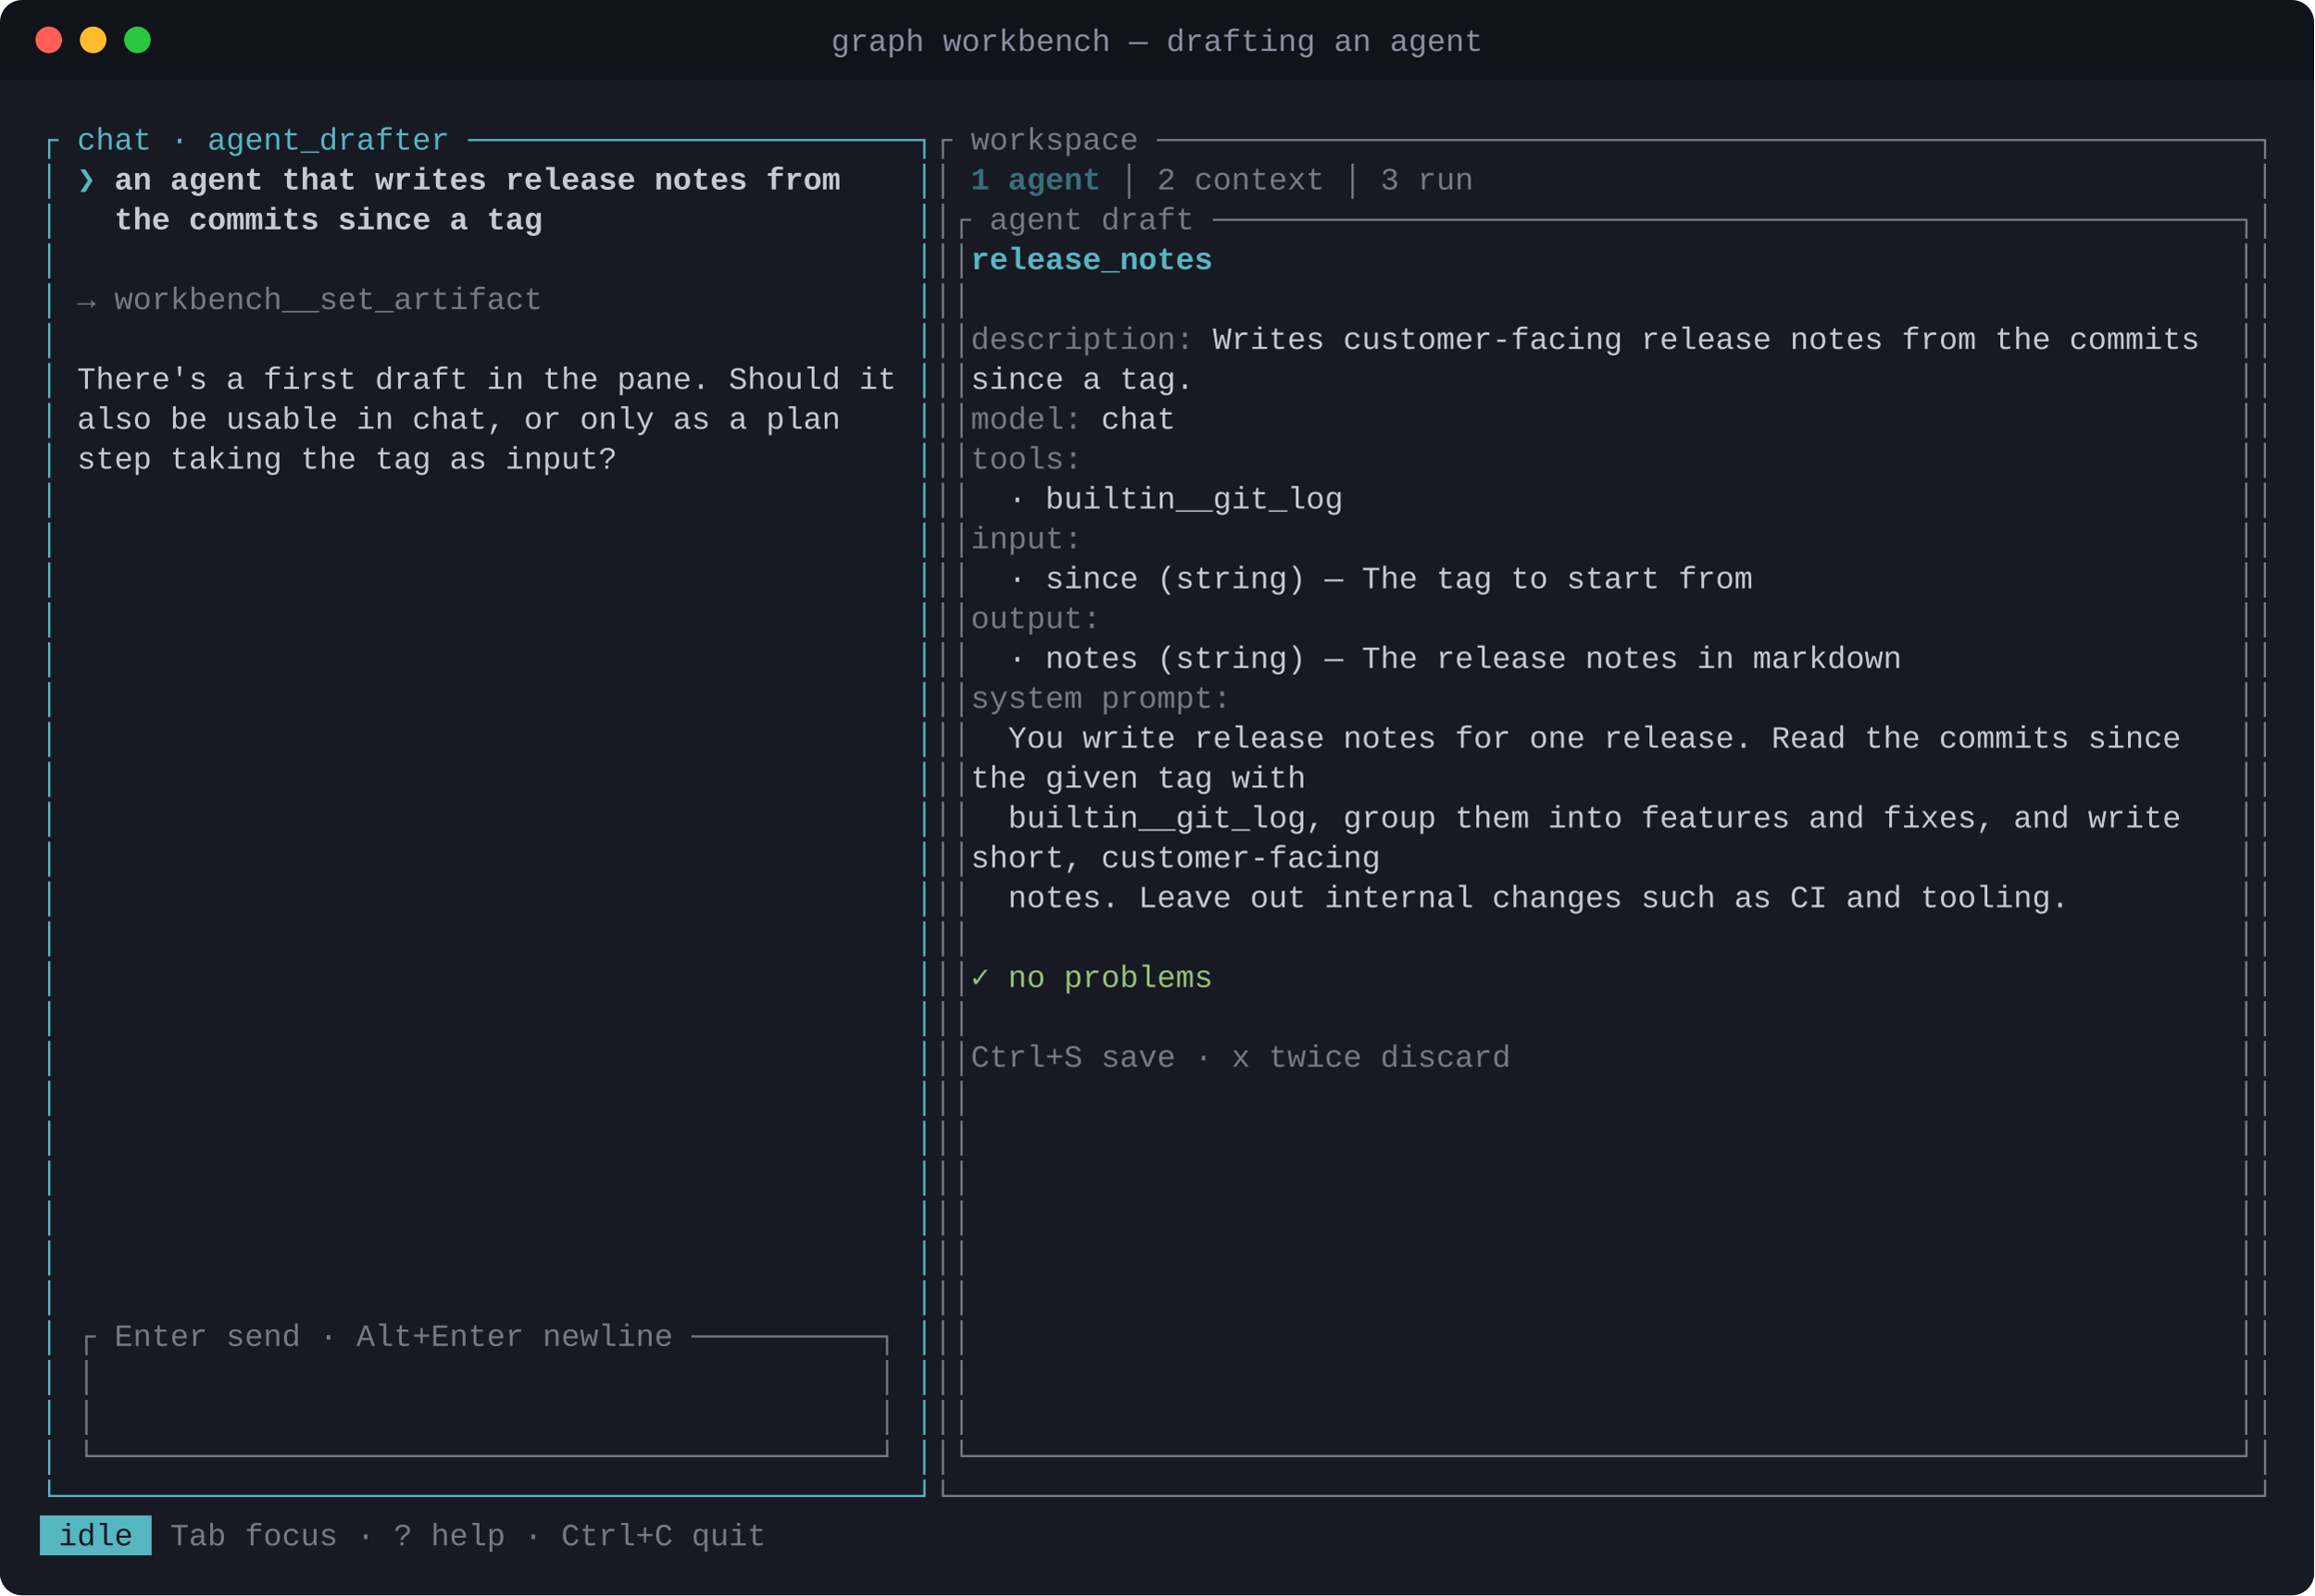
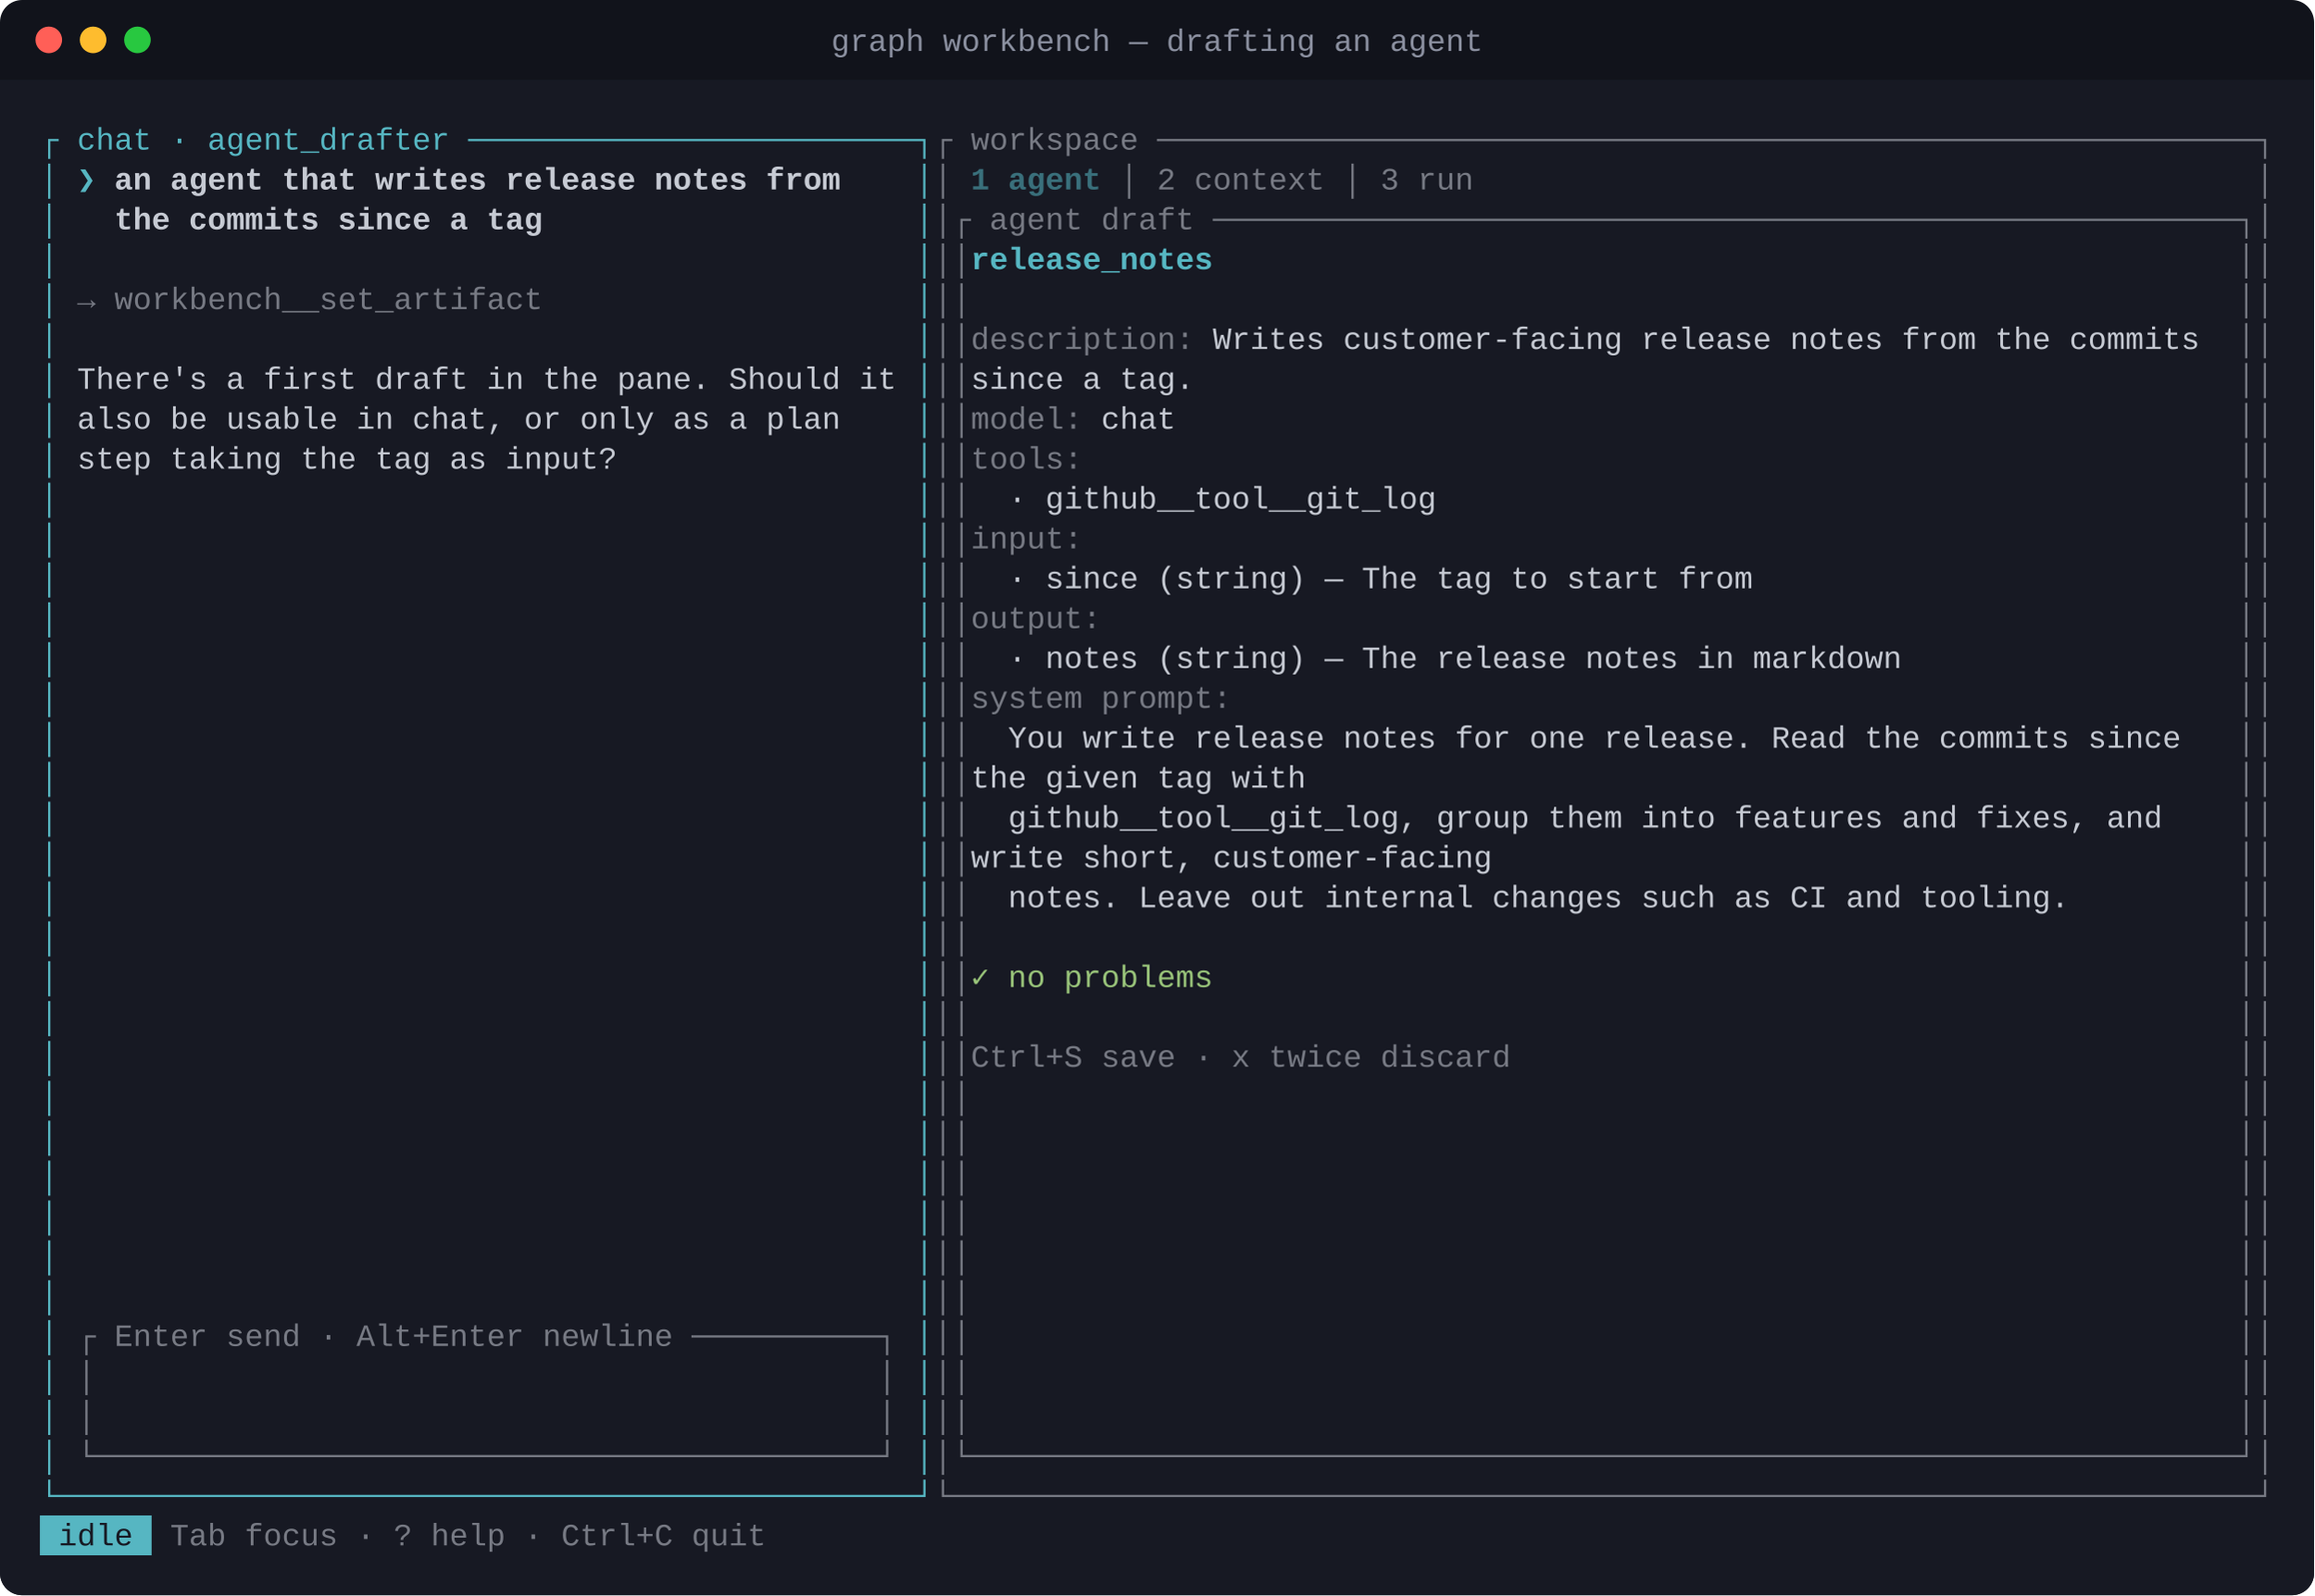
<svg xmlns="http://www.w3.org/2000/svg" width="1044" height="720" viewBox="0 0 1044 720" xml:space="preserve" font-family="ui-monospace, SFMono-Regular, Menlo, Consolas, 'Liberation Mono', monospace" font-size="14px">
  <rect width="1044" height="720" rx="10" fill="#11131b" />
  <rect y="36" width="1044" height="674" fill="#171923" />
  <rect y="700" width="1044" height="20" rx="10" fill="#171923" />
  <circle cx="22" cy="18" r="6" fill="#ff5f57" />
  <circle cx="42" cy="18" r="6" fill="#febc2e" />
  <circle cx="62" cy="18" r="6" fill="#28c840" />
  <text x="522" y="23" fill="#8b90a0" text-anchor="middle">graph workbench — drafting an agent</text>
  <rect x="18.0" y="684.0" width="50.4" height="18" fill="#56b6c2" />
  <text x="18.0" y="67.5" textLength="8.4" lengthAdjust="spacingAndGlyphs" fill="#56b6c2">┌</text>
  <text x="34.8" y="67.5" textLength="33.6" lengthAdjust="spacingAndGlyphs" fill="#56b6c2">chat</text>
  <text x="76.8" y="67.5" textLength="8.4" lengthAdjust="spacingAndGlyphs" fill="#56b6c2">·</text>
  <text x="93.6" y="67.5" textLength="109.2" lengthAdjust="spacingAndGlyphs" fill="#56b6c2">agent_drafter</text>
  <text x="211.2" y="67.5" textLength="210.0" lengthAdjust="spacingAndGlyphs" fill="#56b6c2">────────────────────────┐</text>
  <text x="421.2" y="67.5" textLength="8.4" lengthAdjust="spacingAndGlyphs" fill="#c6cad3" opacity="0.55">┌</text>
  <text x="438.0" y="67.5" textLength="75.6" lengthAdjust="spacingAndGlyphs" fill="#c6cad3" opacity="0.55">workspace</text>
  <text x="522.0" y="67.5" textLength="504.0" lengthAdjust="spacingAndGlyphs" fill="#c6cad3" opacity="0.55">───────────────────────────────────────────────────────────┐</text>
  <text x="18.0" y="85.5" textLength="8.4" lengthAdjust="spacingAndGlyphs" fill="#56b6c2">│</text>
  <text x="34.8" y="85.5" textLength="8.4" lengthAdjust="spacingAndGlyphs" fill="#56b6c2">❯</text>
  <text x="51.6" y="85.5" textLength="16.8" lengthAdjust="spacingAndGlyphs" fill="#c6cad3" font-weight="600">an</text>
  <text x="76.8" y="85.5" textLength="42.0" lengthAdjust="spacingAndGlyphs" fill="#c6cad3" font-weight="600">agent</text>
  <text x="127.2" y="85.5" textLength="33.6" lengthAdjust="spacingAndGlyphs" fill="#c6cad3" font-weight="600">that</text>
  <text x="169.2" y="85.5" textLength="50.4" lengthAdjust="spacingAndGlyphs" fill="#c6cad3" font-weight="600">writes</text>
  <text x="228.0" y="85.5" textLength="58.8" lengthAdjust="spacingAndGlyphs" fill="#c6cad3" font-weight="600">release</text>
  <text x="295.2" y="85.5" textLength="42.0" lengthAdjust="spacingAndGlyphs" fill="#c6cad3" font-weight="600">notes</text>
  <text x="345.6" y="85.5" textLength="33.6" lengthAdjust="spacingAndGlyphs" fill="#c6cad3" font-weight="600">from</text>
  <text x="412.8" y="85.5" textLength="8.4" lengthAdjust="spacingAndGlyphs" fill="#56b6c2">│</text>
  <text x="421.2" y="85.5" textLength="8.4" lengthAdjust="spacingAndGlyphs" fill="#c6cad3" opacity="0.55">│</text>
  <text x="438.0" y="85.5" textLength="8.4" lengthAdjust="spacingAndGlyphs" fill="#56b6c2" font-weight="600" opacity="0.55">1</text>
  <text x="454.8" y="85.5" textLength="42.0" lengthAdjust="spacingAndGlyphs" fill="#56b6c2" font-weight="600" opacity="0.55">agent</text>
  <text x="505.2" y="85.5" textLength="8.4" lengthAdjust="spacingAndGlyphs" fill="#c6cad3" opacity="0.55">│</text>
  <text x="522.0" y="85.5" textLength="8.4" lengthAdjust="spacingAndGlyphs" fill="#c6cad3" opacity="0.55">2</text>
  <text x="538.8" y="85.5" textLength="58.8" lengthAdjust="spacingAndGlyphs" fill="#c6cad3" opacity="0.55">context</text>
  <text x="606.0" y="85.5" textLength="8.4" lengthAdjust="spacingAndGlyphs" fill="#c6cad3" opacity="0.55">│</text>
  <text x="622.8" y="85.5" textLength="8.4" lengthAdjust="spacingAndGlyphs" fill="#c6cad3" opacity="0.55">3</text>
  <text x="639.6" y="85.5" textLength="25.2" lengthAdjust="spacingAndGlyphs" fill="#c6cad3" opacity="0.55">run</text>
  <text x="1017.6" y="85.5" textLength="8.4" lengthAdjust="spacingAndGlyphs" fill="#c6cad3" opacity="0.55">│</text>
  <text x="18.0" y="103.5" textLength="8.4" lengthAdjust="spacingAndGlyphs" fill="#56b6c2">│</text>
  <text x="51.6" y="103.5" textLength="25.2" lengthAdjust="spacingAndGlyphs" fill="#c6cad3" font-weight="600">the</text>
  <text x="85.2" y="103.5" textLength="58.8" lengthAdjust="spacingAndGlyphs" fill="#c6cad3" font-weight="600">commits</text>
  <text x="152.4" y="103.5" textLength="42.0" lengthAdjust="spacingAndGlyphs" fill="#c6cad3" font-weight="600">since</text>
  <text x="202.8" y="103.5" textLength="8.4" lengthAdjust="spacingAndGlyphs" fill="#c6cad3" font-weight="600">a</text>
  <text x="219.6" y="103.5" textLength="25.2" lengthAdjust="spacingAndGlyphs" fill="#c6cad3" font-weight="600">tag</text>
  <text x="412.8" y="103.5" textLength="8.4" lengthAdjust="spacingAndGlyphs" fill="#56b6c2">│</text>
  <text x="421.2" y="103.5" textLength="16.8" lengthAdjust="spacingAndGlyphs" fill="#c6cad3" opacity="0.55">│┌</text>
  <text x="446.4" y="103.5" textLength="42.0" lengthAdjust="spacingAndGlyphs" fill="#c6cad3" opacity="0.55">agent</text>
  <text x="496.8" y="103.5" textLength="42.0" lengthAdjust="spacingAndGlyphs" fill="#c6cad3" opacity="0.55">draft</text>
  <text x="547.2" y="103.5" textLength="478.8" lengthAdjust="spacingAndGlyphs" fill="#c6cad3" opacity="0.55">───────────────────────────────────────────────────────┐│</text>
  <text x="18.0" y="121.5" textLength="8.4" lengthAdjust="spacingAndGlyphs" fill="#56b6c2">│</text>
  <text x="412.8" y="121.5" textLength="8.4" lengthAdjust="spacingAndGlyphs" fill="#56b6c2">│</text>
  <text x="421.2" y="121.5" textLength="16.8" lengthAdjust="spacingAndGlyphs" fill="#c6cad3" opacity="0.55">││</text>
  <text x="438.0" y="121.5" textLength="109.2" lengthAdjust="spacingAndGlyphs" fill="#56b6c2" font-weight="600">release_notes</text>
  <text x="1009.2" y="121.5" textLength="16.8" lengthAdjust="spacingAndGlyphs" fill="#c6cad3" opacity="0.55">││</text>
  <text x="18.0" y="139.5" textLength="8.4" lengthAdjust="spacingAndGlyphs" fill="#56b6c2">│</text>
  <text x="34.8" y="139.5" textLength="8.4" lengthAdjust="spacingAndGlyphs" fill="#c6cad3" opacity="0.55">→</text>
  <text x="51.6" y="139.5" textLength="193.2" lengthAdjust="spacingAndGlyphs" fill="#c6cad3" opacity="0.55">workbench__set_artifact</text>
  <text x="412.8" y="139.5" textLength="8.4" lengthAdjust="spacingAndGlyphs" fill="#56b6c2">│</text>
  <text x="421.2" y="139.5" textLength="16.8" lengthAdjust="spacingAndGlyphs" fill="#c6cad3" opacity="0.55">││</text>
  <text x="1009.2" y="139.5" textLength="16.8" lengthAdjust="spacingAndGlyphs" fill="#c6cad3" opacity="0.55">││</text>
  <text x="18.0" y="157.5" textLength="8.4" lengthAdjust="spacingAndGlyphs" fill="#56b6c2">│</text>
  <text x="412.8" y="157.5" textLength="8.4" lengthAdjust="spacingAndGlyphs" fill="#56b6c2">│</text>
  <text x="421.2" y="157.5" textLength="117.6" lengthAdjust="spacingAndGlyphs" fill="#c6cad3" opacity="0.55">││description:</text>
  <text x="547.2" y="157.5" textLength="50.4" lengthAdjust="spacingAndGlyphs" fill="#c6cad3">Writes</text>
  <text x="606.0" y="157.5" textLength="126.0" lengthAdjust="spacingAndGlyphs" fill="#c6cad3">customer-facing</text>
  <text x="740.4" y="157.5" textLength="58.8" lengthAdjust="spacingAndGlyphs" fill="#c6cad3">release</text>
  <text x="807.6" y="157.5" textLength="42.0" lengthAdjust="spacingAndGlyphs" fill="#c6cad3">notes</text>
  <text x="858.0" y="157.5" textLength="33.6" lengthAdjust="spacingAndGlyphs" fill="#c6cad3">from</text>
  <text x="900.0" y="157.5" textLength="25.2" lengthAdjust="spacingAndGlyphs" fill="#c6cad3">the</text>
  <text x="933.6" y="157.5" textLength="58.8" lengthAdjust="spacingAndGlyphs" fill="#c6cad3">commits</text>
  <text x="1009.2" y="157.5" textLength="16.8" lengthAdjust="spacingAndGlyphs" fill="#c6cad3" opacity="0.55">││</text>
  <text x="18.0" y="175.5" textLength="8.4" lengthAdjust="spacingAndGlyphs" fill="#56b6c2">│</text>
  <text x="34.8" y="175.5" textLength="58.8" lengthAdjust="spacingAndGlyphs" fill="#c6cad3">There's</text>
  <text x="102.0" y="175.5" textLength="8.4" lengthAdjust="spacingAndGlyphs" fill="#c6cad3">a</text>
  <text x="118.8" y="175.5" textLength="42.0" lengthAdjust="spacingAndGlyphs" fill="#c6cad3">first</text>
  <text x="169.2" y="175.5" textLength="42.0" lengthAdjust="spacingAndGlyphs" fill="#c6cad3">draft</text>
  <text x="219.6" y="175.5" textLength="16.8" lengthAdjust="spacingAndGlyphs" fill="#c6cad3">in</text>
  <text x="244.8" y="175.5" textLength="25.2" lengthAdjust="spacingAndGlyphs" fill="#c6cad3">the</text>
  <text x="278.4" y="175.5" textLength="42.0" lengthAdjust="spacingAndGlyphs" fill="#c6cad3">pane.</text>
  <text x="328.8" y="175.5" textLength="50.4" lengthAdjust="spacingAndGlyphs" fill="#c6cad3">Should</text>
  <text x="387.6" y="175.5" textLength="16.8" lengthAdjust="spacingAndGlyphs" fill="#c6cad3">it</text>
  <text x="412.8" y="175.5" textLength="8.4" lengthAdjust="spacingAndGlyphs" fill="#56b6c2">│</text>
  <text x="421.2" y="175.5" textLength="16.8" lengthAdjust="spacingAndGlyphs" fill="#c6cad3" opacity="0.55">││</text>
  <text x="438.0" y="175.5" textLength="42.0" lengthAdjust="spacingAndGlyphs" fill="#c6cad3">since</text>
  <text x="488.4" y="175.5" textLength="8.4" lengthAdjust="spacingAndGlyphs" fill="#c6cad3">a</text>
  <text x="505.2" y="175.5" textLength="33.6" lengthAdjust="spacingAndGlyphs" fill="#c6cad3">tag.</text>
  <text x="1009.2" y="175.5" textLength="16.8" lengthAdjust="spacingAndGlyphs" fill="#c6cad3" opacity="0.55">││</text>
  <text x="18.0" y="193.5" textLength="8.4" lengthAdjust="spacingAndGlyphs" fill="#56b6c2">│</text>
  <text x="34.8" y="193.5" textLength="33.6" lengthAdjust="spacingAndGlyphs" fill="#c6cad3">also</text>
  <text x="76.8" y="193.5" textLength="16.8" lengthAdjust="spacingAndGlyphs" fill="#c6cad3">be</text>
  <text x="102.0" y="193.5" textLength="50.4" lengthAdjust="spacingAndGlyphs" fill="#c6cad3">usable</text>
  <text x="160.8" y="193.5" textLength="16.8" lengthAdjust="spacingAndGlyphs" fill="#c6cad3">in</text>
  <text x="186.0" y="193.5" textLength="42.0" lengthAdjust="spacingAndGlyphs" fill="#c6cad3">chat,</text>
  <text x="236.4" y="193.5" textLength="16.8" lengthAdjust="spacingAndGlyphs" fill="#c6cad3">or</text>
  <text x="261.6" y="193.5" textLength="33.6" lengthAdjust="spacingAndGlyphs" fill="#c6cad3">only</text>
  <text x="303.6" y="193.5" textLength="16.8" lengthAdjust="spacingAndGlyphs" fill="#c6cad3">as</text>
  <text x="328.8" y="193.5" textLength="8.4" lengthAdjust="spacingAndGlyphs" fill="#c6cad3">a</text>
  <text x="345.6" y="193.5" textLength="33.6" lengthAdjust="spacingAndGlyphs" fill="#c6cad3">plan</text>
  <text x="412.8" y="193.5" textLength="8.4" lengthAdjust="spacingAndGlyphs" fill="#56b6c2">│</text>
  <text x="421.2" y="193.5" textLength="67.2" lengthAdjust="spacingAndGlyphs" fill="#c6cad3" opacity="0.55">││model:</text>
  <text x="496.8" y="193.5" textLength="33.6" lengthAdjust="spacingAndGlyphs" fill="#c6cad3">chat</text>
  <text x="1009.2" y="193.5" textLength="16.8" lengthAdjust="spacingAndGlyphs" fill="#c6cad3" opacity="0.55">││</text>
  <text x="18.0" y="211.5" textLength="8.4" lengthAdjust="spacingAndGlyphs" fill="#56b6c2">│</text>
  <text x="34.8" y="211.5" textLength="33.6" lengthAdjust="spacingAndGlyphs" fill="#c6cad3">step</text>
  <text x="76.8" y="211.5" textLength="50.4" lengthAdjust="spacingAndGlyphs" fill="#c6cad3">taking</text>
  <text x="135.6" y="211.5" textLength="25.2" lengthAdjust="spacingAndGlyphs" fill="#c6cad3">the</text>
  <text x="169.2" y="211.5" textLength="25.2" lengthAdjust="spacingAndGlyphs" fill="#c6cad3">tag</text>
  <text x="202.8" y="211.5" textLength="16.8" lengthAdjust="spacingAndGlyphs" fill="#c6cad3">as</text>
  <text x="228.0" y="211.5" textLength="50.4" lengthAdjust="spacingAndGlyphs" fill="#c6cad3">input?</text>
  <text x="412.8" y="211.5" textLength="8.4" lengthAdjust="spacingAndGlyphs" fill="#56b6c2">│</text>
  <text x="421.2" y="211.5" textLength="67.2" lengthAdjust="spacingAndGlyphs" fill="#c6cad3" opacity="0.55">││tools:</text>
  <text x="1009.2" y="211.5" textLength="16.8" lengthAdjust="spacingAndGlyphs" fill="#c6cad3" opacity="0.55">││</text>
  <text x="18.0" y="229.5" textLength="8.4" lengthAdjust="spacingAndGlyphs" fill="#56b6c2">│</text>
  <text x="412.8" y="229.5" textLength="8.4" lengthAdjust="spacingAndGlyphs" fill="#56b6c2">│</text>
  <text x="421.2" y="229.5" textLength="16.8" lengthAdjust="spacingAndGlyphs" fill="#c6cad3" opacity="0.55">││</text>
  <text x="454.8" y="229.5" textLength="8.4" lengthAdjust="spacingAndGlyphs" fill="#c6cad3">·</text>
-   <text x="471.6" y="229.5" textLength="134.4" lengthAdjust="spacingAndGlyphs" fill="#c6cad3">builtin__git_log</text>
+   <text x="471.6" y="229.5" textLength="176.4" lengthAdjust="spacingAndGlyphs" fill="#c6cad3">github__tool__git_log</text>
  <text x="1009.2" y="229.5" textLength="16.8" lengthAdjust="spacingAndGlyphs" fill="#c6cad3" opacity="0.55">││</text>
  <text x="18.0" y="247.5" textLength="8.4" lengthAdjust="spacingAndGlyphs" fill="#56b6c2">│</text>
  <text x="412.8" y="247.5" textLength="8.4" lengthAdjust="spacingAndGlyphs" fill="#56b6c2">│</text>
  <text x="421.2" y="247.5" textLength="67.2" lengthAdjust="spacingAndGlyphs" fill="#c6cad3" opacity="0.55">││input:</text>
  <text x="1009.2" y="247.5" textLength="16.8" lengthAdjust="spacingAndGlyphs" fill="#c6cad3" opacity="0.55">││</text>
  <text x="18.0" y="265.5" textLength="8.4" lengthAdjust="spacingAndGlyphs" fill="#56b6c2">│</text>
  <text x="412.8" y="265.5" textLength="8.4" lengthAdjust="spacingAndGlyphs" fill="#56b6c2">│</text>
  <text x="421.2" y="265.5" textLength="16.8" lengthAdjust="spacingAndGlyphs" fill="#c6cad3" opacity="0.55">││</text>
  <text x="454.8" y="265.5" textLength="8.4" lengthAdjust="spacingAndGlyphs" fill="#c6cad3">·</text>
  <text x="471.6" y="265.5" textLength="42.0" lengthAdjust="spacingAndGlyphs" fill="#c6cad3">since</text>
  <text x="522.0" y="265.5" textLength="67.2" lengthAdjust="spacingAndGlyphs" fill="#c6cad3">(string)</text>
  <text x="597.6" y="265.5" textLength="8.4" lengthAdjust="spacingAndGlyphs" fill="#c6cad3">—</text>
  <text x="614.4" y="265.5" textLength="25.2" lengthAdjust="spacingAndGlyphs" fill="#c6cad3">The</text>
  <text x="648.0" y="265.5" textLength="25.2" lengthAdjust="spacingAndGlyphs" fill="#c6cad3">tag</text>
  <text x="681.6" y="265.5" textLength="16.8" lengthAdjust="spacingAndGlyphs" fill="#c6cad3">to</text>
  <text x="706.8" y="265.5" textLength="42.0" lengthAdjust="spacingAndGlyphs" fill="#c6cad3">start</text>
  <text x="757.2" y="265.5" textLength="33.6" lengthAdjust="spacingAndGlyphs" fill="#c6cad3">from</text>
  <text x="1009.2" y="265.5" textLength="16.8" lengthAdjust="spacingAndGlyphs" fill="#c6cad3" opacity="0.55">││</text>
  <text x="18.0" y="283.5" textLength="8.4" lengthAdjust="spacingAndGlyphs" fill="#56b6c2">│</text>
  <text x="412.8" y="283.5" textLength="8.4" lengthAdjust="spacingAndGlyphs" fill="#56b6c2">│</text>
  <text x="421.2" y="283.5" textLength="75.6" lengthAdjust="spacingAndGlyphs" fill="#c6cad3" opacity="0.55">││output:</text>
  <text x="1009.2" y="283.5" textLength="16.8" lengthAdjust="spacingAndGlyphs" fill="#c6cad3" opacity="0.55">││</text>
  <text x="18.0" y="301.5" textLength="8.4" lengthAdjust="spacingAndGlyphs" fill="#56b6c2">│</text>
  <text x="412.8" y="301.5" textLength="8.4" lengthAdjust="spacingAndGlyphs" fill="#56b6c2">│</text>
  <text x="421.2" y="301.5" textLength="16.8" lengthAdjust="spacingAndGlyphs" fill="#c6cad3" opacity="0.55">││</text>
  <text x="454.8" y="301.5" textLength="8.4" lengthAdjust="spacingAndGlyphs" fill="#c6cad3">·</text>
  <text x="471.6" y="301.5" textLength="42.0" lengthAdjust="spacingAndGlyphs" fill="#c6cad3">notes</text>
  <text x="522.0" y="301.5" textLength="67.2" lengthAdjust="spacingAndGlyphs" fill="#c6cad3">(string)</text>
  <text x="597.6" y="301.5" textLength="8.4" lengthAdjust="spacingAndGlyphs" fill="#c6cad3">—</text>
  <text x="614.4" y="301.5" textLength="25.2" lengthAdjust="spacingAndGlyphs" fill="#c6cad3">The</text>
  <text x="648.0" y="301.5" textLength="58.8" lengthAdjust="spacingAndGlyphs" fill="#c6cad3">release</text>
  <text x="715.2" y="301.5" textLength="42.0" lengthAdjust="spacingAndGlyphs" fill="#c6cad3">notes</text>
  <text x="765.6" y="301.5" textLength="16.8" lengthAdjust="spacingAndGlyphs" fill="#c6cad3">in</text>
  <text x="790.8" y="301.5" textLength="67.2" lengthAdjust="spacingAndGlyphs" fill="#c6cad3">markdown</text>
  <text x="1009.2" y="301.5" textLength="16.8" lengthAdjust="spacingAndGlyphs" fill="#c6cad3" opacity="0.55">││</text>
  <text x="18.0" y="319.5" textLength="8.4" lengthAdjust="spacingAndGlyphs" fill="#56b6c2">│</text>
  <text x="412.8" y="319.5" textLength="8.4" lengthAdjust="spacingAndGlyphs" fill="#56b6c2">│</text>
  <text x="421.2" y="319.5" textLength="67.2" lengthAdjust="spacingAndGlyphs" fill="#c6cad3" opacity="0.55">││system</text>
  <text x="496.8" y="319.5" textLength="58.8" lengthAdjust="spacingAndGlyphs" fill="#c6cad3" opacity="0.55">prompt:</text>
  <text x="1009.2" y="319.5" textLength="16.8" lengthAdjust="spacingAndGlyphs" fill="#c6cad3" opacity="0.55">││</text>
  <text x="18.0" y="337.5" textLength="8.4" lengthAdjust="spacingAndGlyphs" fill="#56b6c2">│</text>
  <text x="412.8" y="337.5" textLength="8.4" lengthAdjust="spacingAndGlyphs" fill="#56b6c2">│</text>
  <text x="421.2" y="337.5" textLength="16.8" lengthAdjust="spacingAndGlyphs" fill="#c6cad3" opacity="0.55">││</text>
  <text x="454.8" y="337.5" textLength="25.2" lengthAdjust="spacingAndGlyphs" fill="#c6cad3">You</text>
  <text x="488.4" y="337.5" textLength="42.0" lengthAdjust="spacingAndGlyphs" fill="#c6cad3">write</text>
  <text x="538.8" y="337.5" textLength="58.8" lengthAdjust="spacingAndGlyphs" fill="#c6cad3">release</text>
  <text x="606.0" y="337.5" textLength="42.0" lengthAdjust="spacingAndGlyphs" fill="#c6cad3">notes</text>
  <text x="656.4" y="337.5" textLength="25.2" lengthAdjust="spacingAndGlyphs" fill="#c6cad3">for</text>
  <text x="690.0" y="337.5" textLength="25.2" lengthAdjust="spacingAndGlyphs" fill="#c6cad3">one</text>
  <text x="723.6" y="337.5" textLength="67.2" lengthAdjust="spacingAndGlyphs" fill="#c6cad3">release.</text>
  <text x="799.2" y="337.5" textLength="33.6" lengthAdjust="spacingAndGlyphs" fill="#c6cad3">Read</text>
  <text x="841.2" y="337.5" textLength="25.2" lengthAdjust="spacingAndGlyphs" fill="#c6cad3">the</text>
  <text x="874.8" y="337.5" textLength="58.8" lengthAdjust="spacingAndGlyphs" fill="#c6cad3">commits</text>
  <text x="942.0" y="337.5" textLength="42.0" lengthAdjust="spacingAndGlyphs" fill="#c6cad3">since</text>
  <text x="1009.2" y="337.5" textLength="16.8" lengthAdjust="spacingAndGlyphs" fill="#c6cad3" opacity="0.55">││</text>
  <text x="18.0" y="355.5" textLength="8.4" lengthAdjust="spacingAndGlyphs" fill="#56b6c2">│</text>
  <text x="412.8" y="355.5" textLength="8.4" lengthAdjust="spacingAndGlyphs" fill="#56b6c2">│</text>
  <text x="421.2" y="355.5" textLength="16.8" lengthAdjust="spacingAndGlyphs" fill="#c6cad3" opacity="0.55">││</text>
  <text x="438.0" y="355.5" textLength="25.2" lengthAdjust="spacingAndGlyphs" fill="#c6cad3">the</text>
  <text x="471.6" y="355.5" textLength="42.0" lengthAdjust="spacingAndGlyphs" fill="#c6cad3">given</text>
  <text x="522.0" y="355.5" textLength="25.2" lengthAdjust="spacingAndGlyphs" fill="#c6cad3">tag</text>
  <text x="555.6" y="355.5" textLength="33.6" lengthAdjust="spacingAndGlyphs" fill="#c6cad3">with</text>
  <text x="1009.2" y="355.5" textLength="16.8" lengthAdjust="spacingAndGlyphs" fill="#c6cad3" opacity="0.55">││</text>
  <text x="18.0" y="373.5" textLength="8.4" lengthAdjust="spacingAndGlyphs" fill="#56b6c2">│</text>
  <text x="412.8" y="373.5" textLength="8.4" lengthAdjust="spacingAndGlyphs" fill="#56b6c2">│</text>
  <text x="421.2" y="373.5" textLength="16.8" lengthAdjust="spacingAndGlyphs" fill="#c6cad3" opacity="0.55">││</text>
-   <text x="454.8" y="373.5" textLength="142.8" lengthAdjust="spacingAndGlyphs" fill="#c6cad3">builtin__git_log,</text>
-   <text x="606.0" y="373.5" textLength="42.0" lengthAdjust="spacingAndGlyphs" fill="#c6cad3">group</text>
-   <text x="656.4" y="373.5" textLength="33.6" lengthAdjust="spacingAndGlyphs" fill="#c6cad3">them</text>
-   <text x="698.4" y="373.5" textLength="33.6" lengthAdjust="spacingAndGlyphs" fill="#c6cad3">into</text>
-   <text x="740.4" y="373.5" textLength="67.2" lengthAdjust="spacingAndGlyphs" fill="#c6cad3">features</text>
-   <text x="816.0" y="373.5" textLength="25.2" lengthAdjust="spacingAndGlyphs" fill="#c6cad3">and</text>
-   <text x="849.6" y="373.5" textLength="50.4" lengthAdjust="spacingAndGlyphs" fill="#c6cad3">fixes,</text>
-   <text x="908.4" y="373.5" textLength="25.2" lengthAdjust="spacingAndGlyphs" fill="#c6cad3">and</text>
-   <text x="942.0" y="373.5" textLength="42.0" lengthAdjust="spacingAndGlyphs" fill="#c6cad3">write</text>
+   <text x="454.8" y="373.5" textLength="184.8" lengthAdjust="spacingAndGlyphs" fill="#c6cad3">github__tool__git_log,</text>
+   <text x="648.0" y="373.5" textLength="42.0" lengthAdjust="spacingAndGlyphs" fill="#c6cad3">group</text>
+   <text x="698.4" y="373.5" textLength="33.6" lengthAdjust="spacingAndGlyphs" fill="#c6cad3">them</text>
+   <text x="740.4" y="373.5" textLength="33.6" lengthAdjust="spacingAndGlyphs" fill="#c6cad3">into</text>
+   <text x="782.4" y="373.5" textLength="67.2" lengthAdjust="spacingAndGlyphs" fill="#c6cad3">features</text>
+   <text x="858.0" y="373.5" textLength="25.2" lengthAdjust="spacingAndGlyphs" fill="#c6cad3">and</text>
+   <text x="891.6" y="373.5" textLength="50.4" lengthAdjust="spacingAndGlyphs" fill="#c6cad3">fixes,</text>
+   <text x="950.4" y="373.5" textLength="25.2" lengthAdjust="spacingAndGlyphs" fill="#c6cad3">and</text>
  <text x="1009.2" y="373.5" textLength="16.8" lengthAdjust="spacingAndGlyphs" fill="#c6cad3" opacity="0.55">││</text>
  <text x="18.0" y="391.5" textLength="8.4" lengthAdjust="spacingAndGlyphs" fill="#56b6c2">│</text>
  <text x="412.8" y="391.5" textLength="8.4" lengthAdjust="spacingAndGlyphs" fill="#56b6c2">│</text>
  <text x="421.2" y="391.5" textLength="16.8" lengthAdjust="spacingAndGlyphs" fill="#c6cad3" opacity="0.55">││</text>
-   <text x="438.0" y="391.5" textLength="50.4" lengthAdjust="spacingAndGlyphs" fill="#c6cad3">short,</text>
-   <text x="496.8" y="391.5" textLength="126.0" lengthAdjust="spacingAndGlyphs" fill="#c6cad3">customer-facing</text>
+   <text x="438.0" y="391.5" textLength="42.0" lengthAdjust="spacingAndGlyphs" fill="#c6cad3">write</text>
+   <text x="488.4" y="391.5" textLength="50.4" lengthAdjust="spacingAndGlyphs" fill="#c6cad3">short,</text>
+   <text x="547.2" y="391.5" textLength="126.0" lengthAdjust="spacingAndGlyphs" fill="#c6cad3">customer-facing</text>
  <text x="1009.2" y="391.5" textLength="16.8" lengthAdjust="spacingAndGlyphs" fill="#c6cad3" opacity="0.55">││</text>
  <text x="18.0" y="409.5" textLength="8.4" lengthAdjust="spacingAndGlyphs" fill="#56b6c2">│</text>
  <text x="412.8" y="409.5" textLength="8.4" lengthAdjust="spacingAndGlyphs" fill="#56b6c2">│</text>
  <text x="421.2" y="409.5" textLength="16.8" lengthAdjust="spacingAndGlyphs" fill="#c6cad3" opacity="0.55">││</text>
  <text x="454.8" y="409.5" textLength="50.4" lengthAdjust="spacingAndGlyphs" fill="#c6cad3">notes.</text>
  <text x="513.6" y="409.5" textLength="42.0" lengthAdjust="spacingAndGlyphs" fill="#c6cad3">Leave</text>
  <text x="564.0" y="409.5" textLength="25.2" lengthAdjust="spacingAndGlyphs" fill="#c6cad3">out</text>
  <text x="597.6" y="409.5" textLength="67.2" lengthAdjust="spacingAndGlyphs" fill="#c6cad3">internal</text>
  <text x="673.2" y="409.5" textLength="58.8" lengthAdjust="spacingAndGlyphs" fill="#c6cad3">changes</text>
  <text x="740.4" y="409.5" textLength="33.6" lengthAdjust="spacingAndGlyphs" fill="#c6cad3">such</text>
  <text x="782.4" y="409.5" textLength="16.8" lengthAdjust="spacingAndGlyphs" fill="#c6cad3">as</text>
  <text x="807.6" y="409.5" textLength="16.8" lengthAdjust="spacingAndGlyphs" fill="#c6cad3">CI</text>
  <text x="832.8" y="409.5" textLength="25.2" lengthAdjust="spacingAndGlyphs" fill="#c6cad3">and</text>
  <text x="866.4" y="409.5" textLength="67.2" lengthAdjust="spacingAndGlyphs" fill="#c6cad3">tooling.</text>
  <text x="1009.2" y="409.5" textLength="16.8" lengthAdjust="spacingAndGlyphs" fill="#c6cad3" opacity="0.55">││</text>
  <text x="18.0" y="427.5" textLength="8.4" lengthAdjust="spacingAndGlyphs" fill="#56b6c2">│</text>
  <text x="412.8" y="427.5" textLength="8.4" lengthAdjust="spacingAndGlyphs" fill="#56b6c2">│</text>
  <text x="421.2" y="427.5" textLength="16.8" lengthAdjust="spacingAndGlyphs" fill="#c6cad3" opacity="0.55">││</text>
  <text x="1009.2" y="427.5" textLength="16.8" lengthAdjust="spacingAndGlyphs" fill="#c6cad3" opacity="0.55">││</text>
  <text x="18.0" y="445.5" textLength="8.4" lengthAdjust="spacingAndGlyphs" fill="#56b6c2">│</text>
  <text x="412.8" y="445.5" textLength="8.4" lengthAdjust="spacingAndGlyphs" fill="#56b6c2">│</text>
  <text x="421.2" y="445.5" textLength="16.8" lengthAdjust="spacingAndGlyphs" fill="#c6cad3" opacity="0.55">││</text>
  <text x="438.0" y="445.5" textLength="8.4" lengthAdjust="spacingAndGlyphs" fill="#98c379">✓</text>
  <text x="454.8" y="445.5" textLength="16.8" lengthAdjust="spacingAndGlyphs" fill="#98c379">no</text>
  <text x="480.0" y="445.5" textLength="67.2" lengthAdjust="spacingAndGlyphs" fill="#98c379">problems</text>
  <text x="1009.2" y="445.5" textLength="16.8" lengthAdjust="spacingAndGlyphs" fill="#c6cad3" opacity="0.55">││</text>
  <text x="18.0" y="463.5" textLength="8.4" lengthAdjust="spacingAndGlyphs" fill="#56b6c2">│</text>
  <text x="412.8" y="463.5" textLength="8.4" lengthAdjust="spacingAndGlyphs" fill="#56b6c2">│</text>
  <text x="421.2" y="463.5" textLength="16.8" lengthAdjust="spacingAndGlyphs" fill="#c6cad3" opacity="0.55">││</text>
  <text x="1009.2" y="463.5" textLength="16.8" lengthAdjust="spacingAndGlyphs" fill="#c6cad3" opacity="0.55">││</text>
  <text x="18.0" y="481.5" textLength="8.4" lengthAdjust="spacingAndGlyphs" fill="#56b6c2">│</text>
  <text x="412.8" y="481.5" textLength="8.4" lengthAdjust="spacingAndGlyphs" fill="#56b6c2">│</text>
  <text x="421.2" y="481.5" textLength="67.2" lengthAdjust="spacingAndGlyphs" fill="#c6cad3" opacity="0.55">││Ctrl+S</text>
  <text x="496.8" y="481.5" textLength="33.6" lengthAdjust="spacingAndGlyphs" fill="#c6cad3" opacity="0.55">save</text>
  <text x="538.8" y="481.5" textLength="8.4" lengthAdjust="spacingAndGlyphs" fill="#c6cad3" opacity="0.55">·</text>
  <text x="555.6" y="481.5" textLength="8.4" lengthAdjust="spacingAndGlyphs" fill="#c6cad3" opacity="0.55">x</text>
  <text x="572.4" y="481.5" textLength="42.0" lengthAdjust="spacingAndGlyphs" fill="#c6cad3" opacity="0.55">twice</text>
  <text x="622.8" y="481.5" textLength="58.8" lengthAdjust="spacingAndGlyphs" fill="#c6cad3" opacity="0.55">discard</text>
  <text x="1009.2" y="481.5" textLength="16.8" lengthAdjust="spacingAndGlyphs" fill="#c6cad3" opacity="0.55">││</text>
  <text x="18.0" y="499.5" textLength="8.4" lengthAdjust="spacingAndGlyphs" fill="#56b6c2">│</text>
  <text x="412.8" y="499.5" textLength="8.4" lengthAdjust="spacingAndGlyphs" fill="#56b6c2">│</text>
  <text x="421.2" y="499.5" textLength="16.8" lengthAdjust="spacingAndGlyphs" fill="#c6cad3" opacity="0.55">││</text>
  <text x="1009.2" y="499.5" textLength="16.8" lengthAdjust="spacingAndGlyphs" fill="#c6cad3" opacity="0.55">││</text>
  <text x="18.0" y="517.5" textLength="8.4" lengthAdjust="spacingAndGlyphs" fill="#56b6c2">│</text>
  <text x="412.8" y="517.5" textLength="8.4" lengthAdjust="spacingAndGlyphs" fill="#56b6c2">│</text>
  <text x="421.2" y="517.5" textLength="16.8" lengthAdjust="spacingAndGlyphs" fill="#c6cad3" opacity="0.55">││</text>
  <text x="1009.2" y="517.5" textLength="16.8" lengthAdjust="spacingAndGlyphs" fill="#c6cad3" opacity="0.55">││</text>
  <text x="18.0" y="535.5" textLength="8.4" lengthAdjust="spacingAndGlyphs" fill="#56b6c2">│</text>
  <text x="412.8" y="535.5" textLength="8.4" lengthAdjust="spacingAndGlyphs" fill="#56b6c2">│</text>
  <text x="421.2" y="535.5" textLength="16.8" lengthAdjust="spacingAndGlyphs" fill="#c6cad3" opacity="0.55">││</text>
  <text x="1009.2" y="535.5" textLength="16.8" lengthAdjust="spacingAndGlyphs" fill="#c6cad3" opacity="0.55">││</text>
  <text x="18.0" y="553.5" textLength="8.4" lengthAdjust="spacingAndGlyphs" fill="#56b6c2">│</text>
  <text x="412.8" y="553.5" textLength="8.4" lengthAdjust="spacingAndGlyphs" fill="#56b6c2">│</text>
  <text x="421.2" y="553.5" textLength="16.8" lengthAdjust="spacingAndGlyphs" fill="#c6cad3" opacity="0.55">││</text>
  <text x="1009.2" y="553.5" textLength="16.8" lengthAdjust="spacingAndGlyphs" fill="#c6cad3" opacity="0.55">││</text>
  <text x="18.0" y="571.5" textLength="8.4" lengthAdjust="spacingAndGlyphs" fill="#56b6c2">│</text>
  <text x="412.8" y="571.5" textLength="8.4" lengthAdjust="spacingAndGlyphs" fill="#56b6c2">│</text>
  <text x="421.2" y="571.5" textLength="16.8" lengthAdjust="spacingAndGlyphs" fill="#c6cad3" opacity="0.55">││</text>
  <text x="1009.2" y="571.5" textLength="16.8" lengthAdjust="spacingAndGlyphs" fill="#c6cad3" opacity="0.55">││</text>
  <text x="18.0" y="589.5" textLength="8.4" lengthAdjust="spacingAndGlyphs" fill="#56b6c2">│</text>
  <text x="412.8" y="589.5" textLength="8.4" lengthAdjust="spacingAndGlyphs" fill="#56b6c2">│</text>
  <text x="421.2" y="589.5" textLength="16.8" lengthAdjust="spacingAndGlyphs" fill="#c6cad3" opacity="0.55">││</text>
  <text x="1009.2" y="589.5" textLength="16.8" lengthAdjust="spacingAndGlyphs" fill="#c6cad3" opacity="0.55">││</text>
  <text x="18.0" y="607.5" textLength="8.4" lengthAdjust="spacingAndGlyphs" fill="#56b6c2">│</text>
  <text x="34.8" y="607.5" textLength="8.4" lengthAdjust="spacingAndGlyphs" fill="#c6cad3" opacity="0.55">┌</text>
  <text x="51.6" y="607.5" textLength="42.0" lengthAdjust="spacingAndGlyphs" fill="#c6cad3" opacity="0.55">Enter</text>
  <text x="102.0" y="607.5" textLength="33.6" lengthAdjust="spacingAndGlyphs" fill="#c6cad3" opacity="0.55">send</text>
  <text x="144.0" y="607.5" textLength="8.4" lengthAdjust="spacingAndGlyphs" fill="#c6cad3" opacity="0.55">·</text>
  <text x="160.8" y="607.5" textLength="75.6" lengthAdjust="spacingAndGlyphs" fill="#c6cad3" opacity="0.55">Alt+Enter</text>
  <text x="244.8" y="607.5" textLength="58.8" lengthAdjust="spacingAndGlyphs" fill="#c6cad3" opacity="0.55">newline</text>
  <text x="312.0" y="607.5" textLength="92.4" lengthAdjust="spacingAndGlyphs" fill="#c6cad3" opacity="0.55">──────────┐</text>
  <text x="412.8" y="607.5" textLength="8.4" lengthAdjust="spacingAndGlyphs" fill="#56b6c2">│</text>
  <text x="421.2" y="607.5" textLength="16.8" lengthAdjust="spacingAndGlyphs" fill="#c6cad3" opacity="0.55">││</text>
  <text x="1009.2" y="607.5" textLength="16.8" lengthAdjust="spacingAndGlyphs" fill="#c6cad3" opacity="0.55">││</text>
  <text x="18.0" y="625.5" textLength="8.4" lengthAdjust="spacingAndGlyphs" fill="#56b6c2">│</text>
  <text x="34.8" y="625.5" textLength="8.4" lengthAdjust="spacingAndGlyphs" fill="#c6cad3" opacity="0.55">│</text>
  <text x="396.0" y="625.5" textLength="8.4" lengthAdjust="spacingAndGlyphs" fill="#c6cad3" opacity="0.55">│</text>
  <text x="412.8" y="625.5" textLength="8.4" lengthAdjust="spacingAndGlyphs" fill="#56b6c2">│</text>
  <text x="421.2" y="625.5" textLength="16.8" lengthAdjust="spacingAndGlyphs" fill="#c6cad3" opacity="0.55">││</text>
  <text x="1009.2" y="625.5" textLength="16.8" lengthAdjust="spacingAndGlyphs" fill="#c6cad3" opacity="0.55">││</text>
  <text x="18.0" y="643.5" textLength="8.4" lengthAdjust="spacingAndGlyphs" fill="#56b6c2">│</text>
  <text x="34.8" y="643.5" textLength="8.4" lengthAdjust="spacingAndGlyphs" fill="#c6cad3" opacity="0.55">│</text>
  <text x="396.0" y="643.5" textLength="8.4" lengthAdjust="spacingAndGlyphs" fill="#c6cad3" opacity="0.55">│</text>
  <text x="412.8" y="643.5" textLength="8.4" lengthAdjust="spacingAndGlyphs" fill="#56b6c2">│</text>
  <text x="421.2" y="643.5" textLength="16.8" lengthAdjust="spacingAndGlyphs" fill="#c6cad3" opacity="0.55">││</text>
  <text x="1009.2" y="643.5" textLength="16.8" lengthAdjust="spacingAndGlyphs" fill="#c6cad3" opacity="0.55">││</text>
  <text x="18.0" y="661.5" textLength="8.4" lengthAdjust="spacingAndGlyphs" fill="#56b6c2">│</text>
  <text x="34.8" y="661.5" textLength="369.6" lengthAdjust="spacingAndGlyphs" fill="#c6cad3" opacity="0.55">└──────────────────────────────────────────┘</text>
  <text x="412.8" y="661.5" textLength="8.4" lengthAdjust="spacingAndGlyphs" fill="#56b6c2">│</text>
  <text x="421.2" y="661.5" textLength="604.8" lengthAdjust="spacingAndGlyphs" fill="#c6cad3" opacity="0.55">│└────────────────────────────────────────────────────────────────────┘│</text>
  <text x="18.0" y="679.5" textLength="403.2" lengthAdjust="spacingAndGlyphs" fill="#56b6c2">└──────────────────────────────────────────────┘</text>
  <text x="421.2" y="679.5" textLength="604.8" lengthAdjust="spacingAndGlyphs" fill="#c6cad3" opacity="0.55">└──────────────────────────────────────────────────────────────────────┘</text>
  <text x="26.4" y="697.5" textLength="33.6" lengthAdjust="spacingAndGlyphs" fill="#171923">idle</text>
  <text x="76.8" y="697.5" textLength="25.2" lengthAdjust="spacingAndGlyphs" fill="#c6cad3" opacity="0.55">Tab</text>
  <text x="110.4" y="697.5" textLength="42.0" lengthAdjust="spacingAndGlyphs" fill="#c6cad3" opacity="0.55">focus</text>
  <text x="160.8" y="697.5" textLength="8.4" lengthAdjust="spacingAndGlyphs" fill="#c6cad3" opacity="0.55">·</text>
  <text x="177.6" y="697.5" textLength="8.4" lengthAdjust="spacingAndGlyphs" fill="#c6cad3" opacity="0.55">?</text>
  <text x="194.4" y="697.5" textLength="33.6" lengthAdjust="spacingAndGlyphs" fill="#c6cad3" opacity="0.55">help</text>
  <text x="236.4" y="697.5" textLength="8.4" lengthAdjust="spacingAndGlyphs" fill="#c6cad3" opacity="0.55">·</text>
  <text x="253.2" y="697.5" textLength="50.4" lengthAdjust="spacingAndGlyphs" fill="#c6cad3" opacity="0.55">Ctrl+C</text>
  <text x="312.0" y="697.5" textLength="33.6" lengthAdjust="spacingAndGlyphs" fill="#c6cad3" opacity="0.55">quit</text>
</svg>
